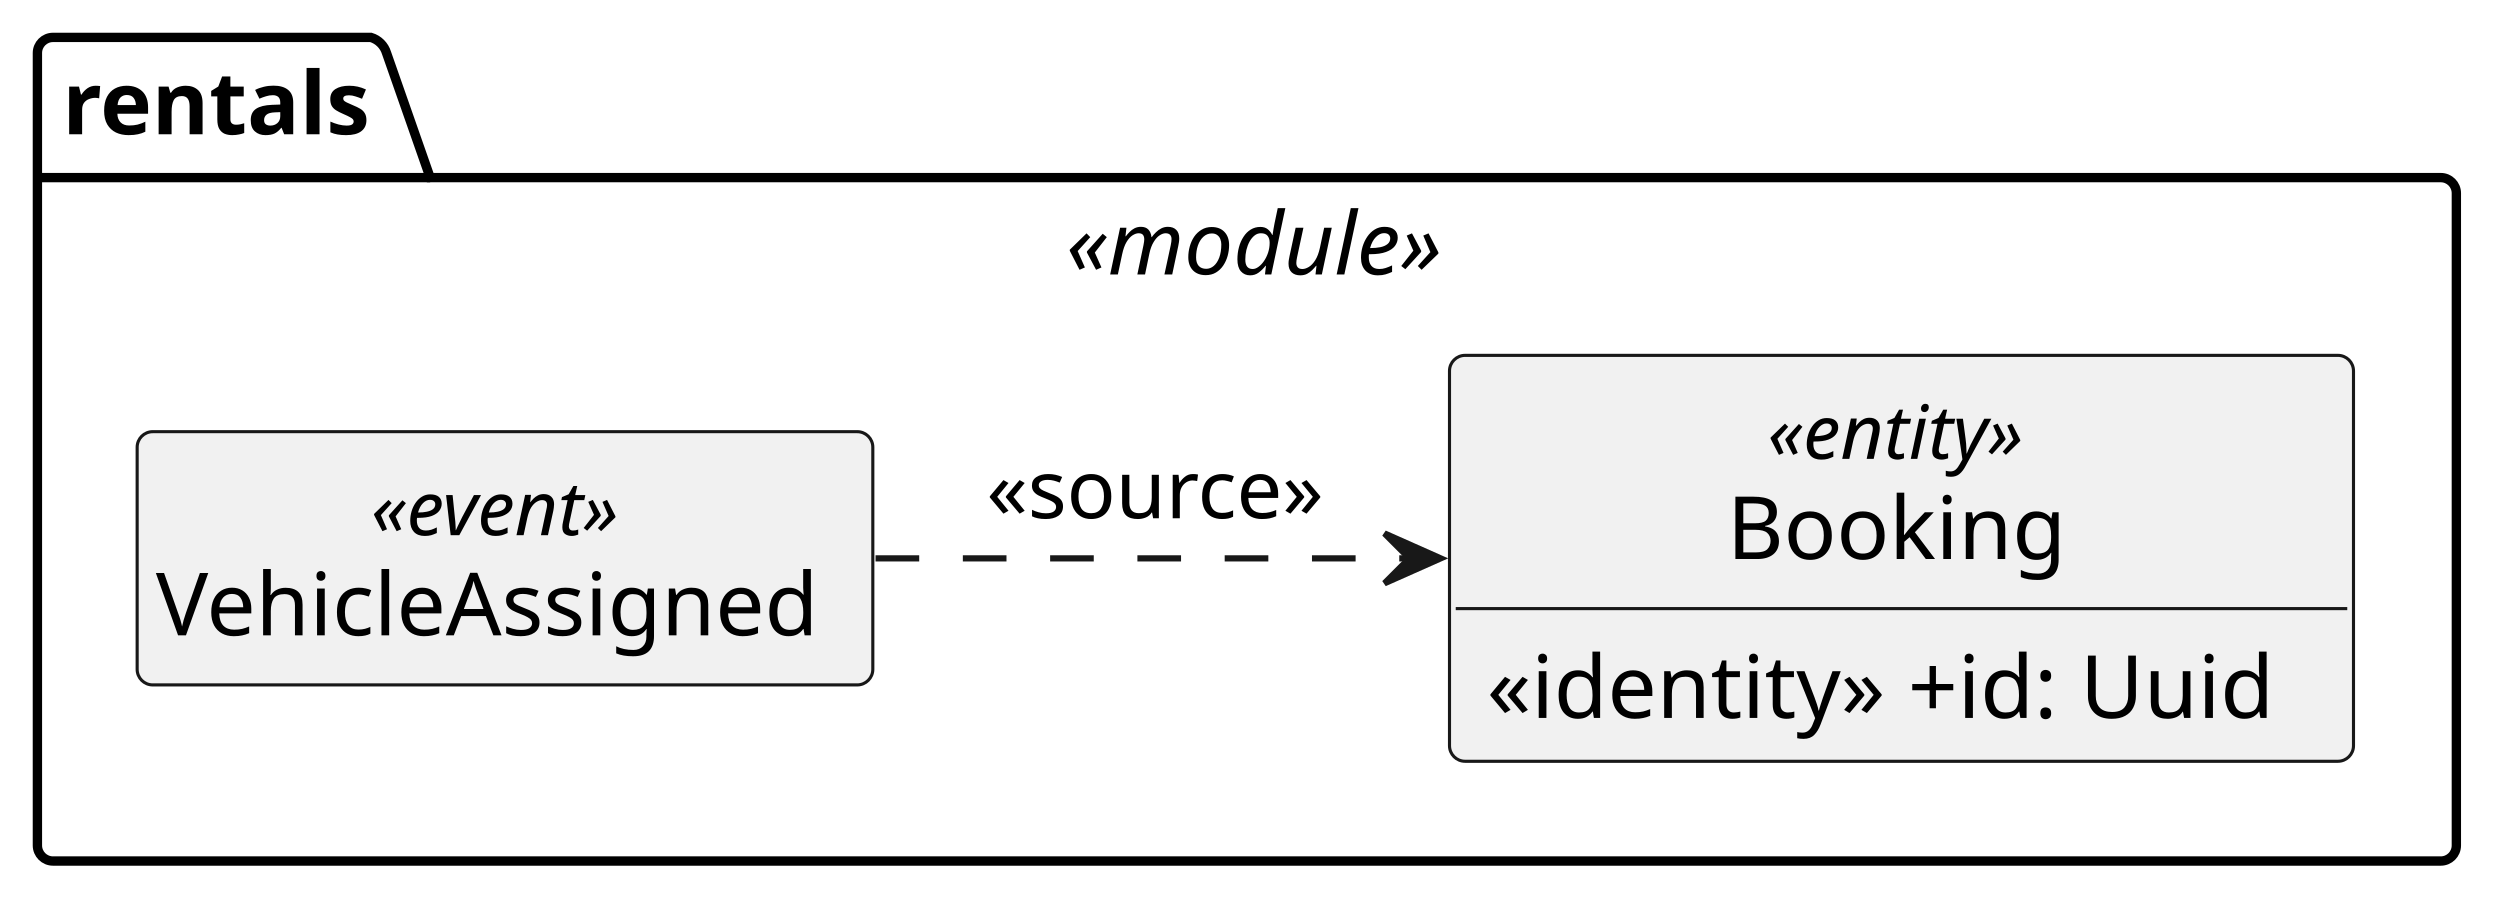
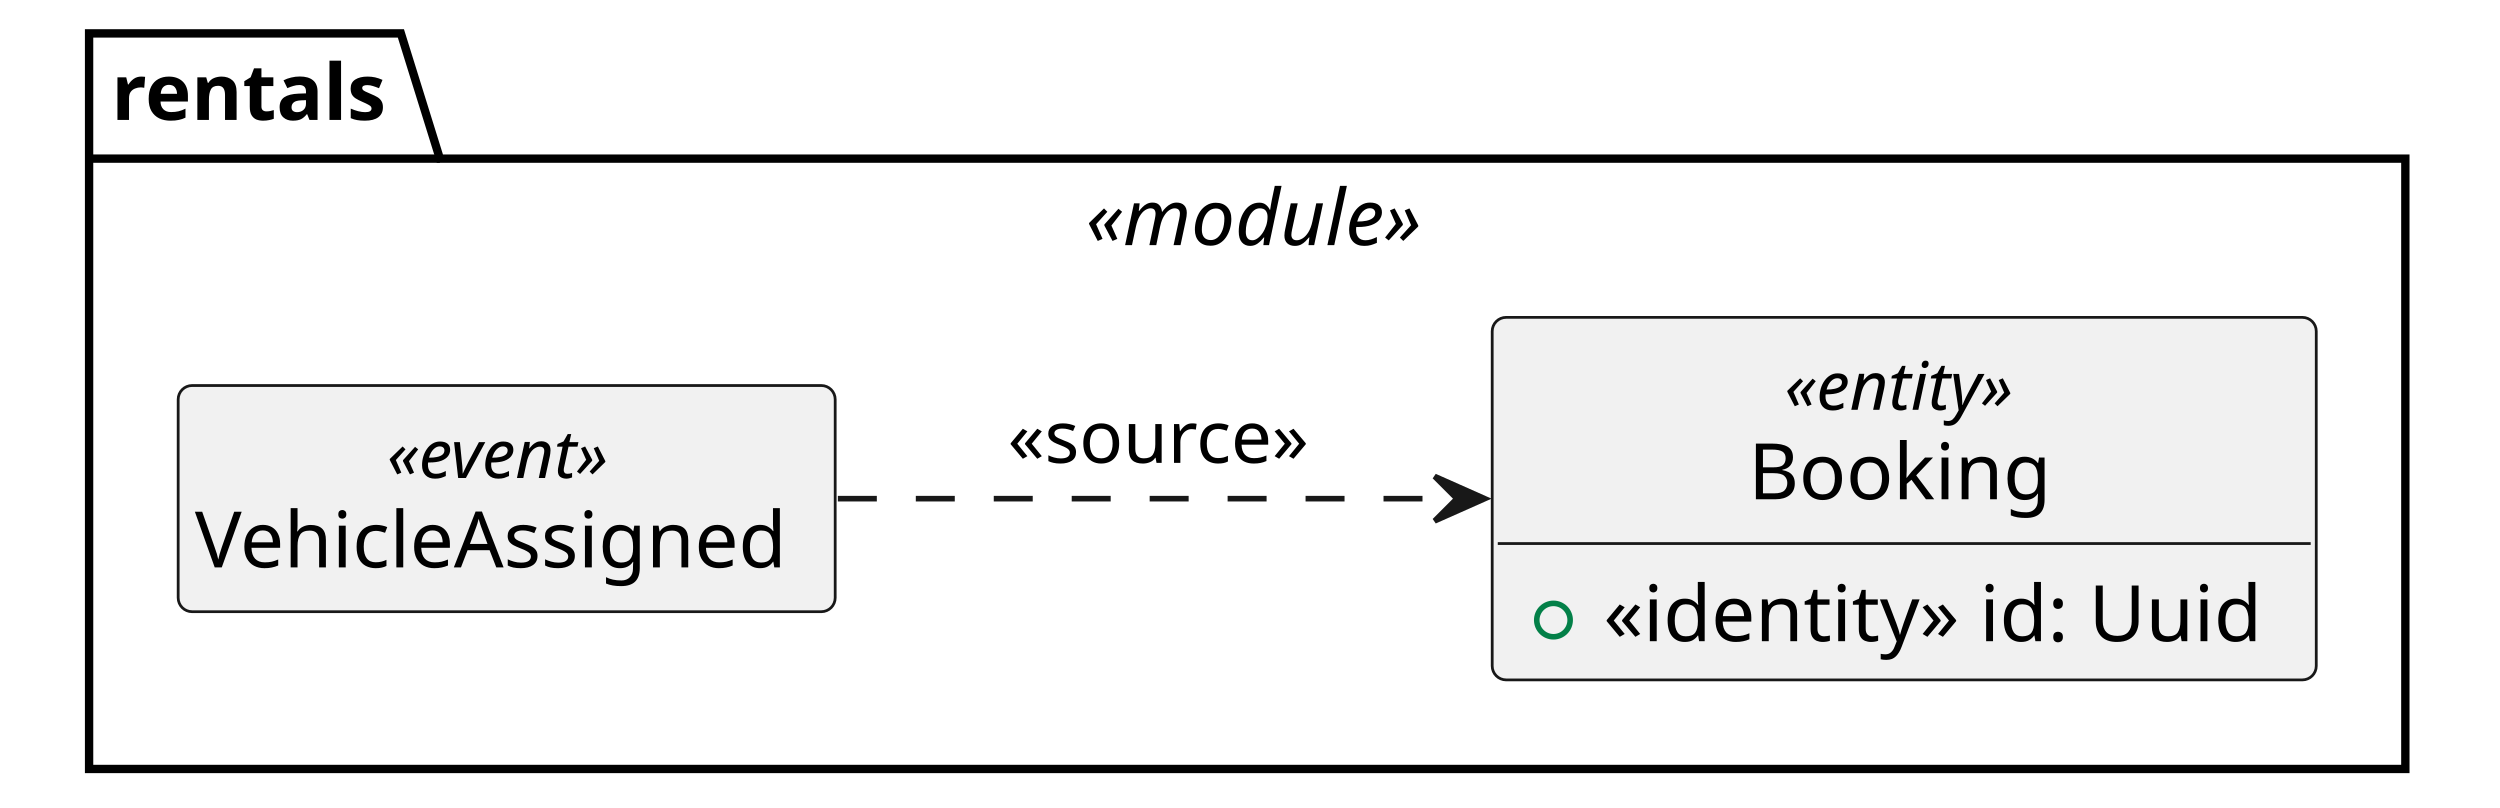
- <svg xmlns="http://www.w3.org/2000/svg" contentStyleType="text/css" height="145px" preserveAspectRatio="none" style="width:401px;height:145px;" version="1.1" viewBox="0 0 401 145" width="401px" zoomAndPan="magnify">
+ <svg xmlns="http://www.w3.org/2000/svg" contentStyleType="text/css" height="145px" preserveAspectRatio="none" style="width:449px;height:145px;" version="1.1" viewBox="0 0 449 145" width="449px" zoomAndPan="magnify">
  <defs />
  <g>
    <g id="cluster_rentals">
-       <path d="M8.5,6 L59.5,6 A3.75,3.75 0 0 1 62,8.5 L69,28.488 L391.5,28.488 A2.5,2.5 0 0 1 394,30.988 L394,135.61 A2.5,2.5 0 0 1 391.5,138.11 L8.5,138.11 A2.5,2.5 0 0 1 6,135.61 L6,8.5 A2.5,2.5 0 0 1 8.5,6 " fill="none" style="stroke:#000000;stroke-width:1.5;" />
-       <line style="stroke:#000000;stroke-width:1.5;" x1="6" x2="69" y1="28.488" y2="28.488" />
-       <text fill="#000000" font-family="sans-serif" font-size="14" font-weight="bold" lengthAdjust="spacing" textLength="50" x="10" y="21.535">rentals</text>
-       <text fill="#000000" font-family="sans-serif" font-size="14" font-style="italic" lengthAdjust="spacing" textLength="66" x="171" y="44.023">«module»</text>
+       <polygon fill="none" points="16,6,72,6,79,28.488,432,28.488,432,138.11,16,138.11,16,6" style="stroke:#000000;stroke-width:1.5;" />
+       <line style="stroke:#000000;stroke-width:1.5;" x1="16" x2="79" y1="28.488" y2="28.488" />
+       <text fill="#000000" font-family="sans-serif" font-size="14" font-weight="bold" lengthAdjust="spacing" textLength="50" x="20" y="21.535">rentals</text>
+       <text fill="#000000" font-family="sans-serif" font-size="14" font-style="italic" lengthAdjust="spacing" textLength="66" x="195" y="44.023">«module»</text>
    </g>
    <g id="elem_VehicleAssigned">
-       <rect codeLine="6" fill="#F1F1F1" height="40.621" id="VehicleAssigned" rx="2.5" ry="2.5" style="stroke:#181818;stroke-width:0.5;" width="118" x="22" y="69.24" />
-       <text fill="#000000" font-family="sans-serif" font-size="12" font-style="italic" lengthAdjust="spacing" textLength="43" x="59.5" y="85.842">«event»</text>
-       <text fill="#000000" font-family="sans-serif" font-size="14" lengthAdjust="spacing" textLength="112" x="25" y="101.908">VehicleAssigned</text>
+       <rect codeLine="10" fill="#F1F1F1" height="40.621" id="VehicleAssigned" rx="2.5" ry="2.5" style="stroke:#181818;stroke-width:0.5;" width="118" x="32" y="69.24" />
+       <text fill="#000000" font-family="sans-serif" font-size="12" font-style="italic" lengthAdjust="spacing" textLength="43" x="69.5" y="85.842">«event»</text>
+       <text fill="#000000" font-family="sans-serif" font-size="14" lengthAdjust="spacing" textLength="112" x="35" y="101.908">VehicleAssigned</text>
    </g>
    <g id="elem_Booking">
-       <rect codeLine="7" fill="#F1F1F1" height="65.109" id="Booking" rx="2.5" ry="2.5" style="stroke:#181818;stroke-width:0.5;" width="145" x="232.5" y="57" />
-       <text fill="#000000" font-family="sans-serif" font-size="12" font-style="italic" lengthAdjust="spacing" textLength="43" x="283.5" y="73.602">«entity»</text>
-       <text fill="#000000" font-family="sans-serif" font-size="14" lengthAdjust="spacing" textLength="56" x="277" y="89.668">Booking</text>
-       <line style="stroke:#181818;stroke-width:0.5;" x1="233.5" x2="376.5" y1="97.621" y2="97.621" />
-       <text fill="#000000" font-family="sans-serif" font-size="14" lengthAdjust="spacing" textLength="133" x="238.5" y="115.156">«identity» +id: Uuid</text>
+       <rect codeLine="11" fill="#F1F1F1" height="65.109" id="Booking" rx="2.5" ry="2.5" style="stroke:#181818;stroke-width:0.5;" width="148" x="268" y="57" />
+       <text fill="#000000" font-family="sans-serif" font-size="12" font-style="italic" lengthAdjust="spacing" textLength="43" x="320.5" y="73.602">«entity»</text>
+       <text fill="#000000" font-family="sans-serif" font-size="14" lengthAdjust="spacing" textLength="56" x="314" y="89.668">Booking</text>
+       <line style="stroke:#181818;stroke-width:0.5;" x1="269" x2="415" y1="97.621" y2="97.621" />
+       <ellipse cx="279" cy="111.365" fill="none" rx="3" ry="3" style="stroke:#038048;stroke-width:1.0;" />
+       <text fill="#000000" font-family="sans-serif" font-size="14" lengthAdjust="spacing" textLength="122" x="288" y="115.156">«identity» id: Uuid</text>
    </g>
    <g id="link_VehicleAssigned_Booking">
-       <path codeLine="10" d="M140.44,89.56 C166.7,89.56 197.94,89.56 226.11,89.56 " fill="none" id="VehicleAssigned-to-Booking" style="stroke:#181818;stroke-width:1.0;stroke-dasharray:7.0,7.0;" />
-       <polygon fill="#181818" points="231.07,89.56,222.07,85.56,226.07,89.56,222.07,93.56,231.07,89.56" style="stroke:#181818;stroke-width:1.0;" />
-       <text fill="#000000" font-family="sans-serif" font-size="13" lengthAdjust="spacing" textLength="56" x="158.25" y="83.128">«source»</text>
+       <path codeLine="14" d="M150.48,89.56 C183.78,89.56 225.75,89.56 261.91,89.56 " fill="none" id="VehicleAssigned-to-Booking" style="stroke:#181818;stroke-width:1.0;stroke-dasharray:7.0,7.0;" />
+       <polygon fill="#181818" points="266.66,89.56,257.66,85.56,261.66,89.56,257.66,93.56,266.66,89.56" style="stroke:#181818;stroke-width:1.0;" />
+       <text fill="#000000" font-family="sans-serif" font-size="13" lengthAdjust="spacing" textLength="56" x="181" y="83.128">«source»</text>
    </g>
  </g>
</svg>
